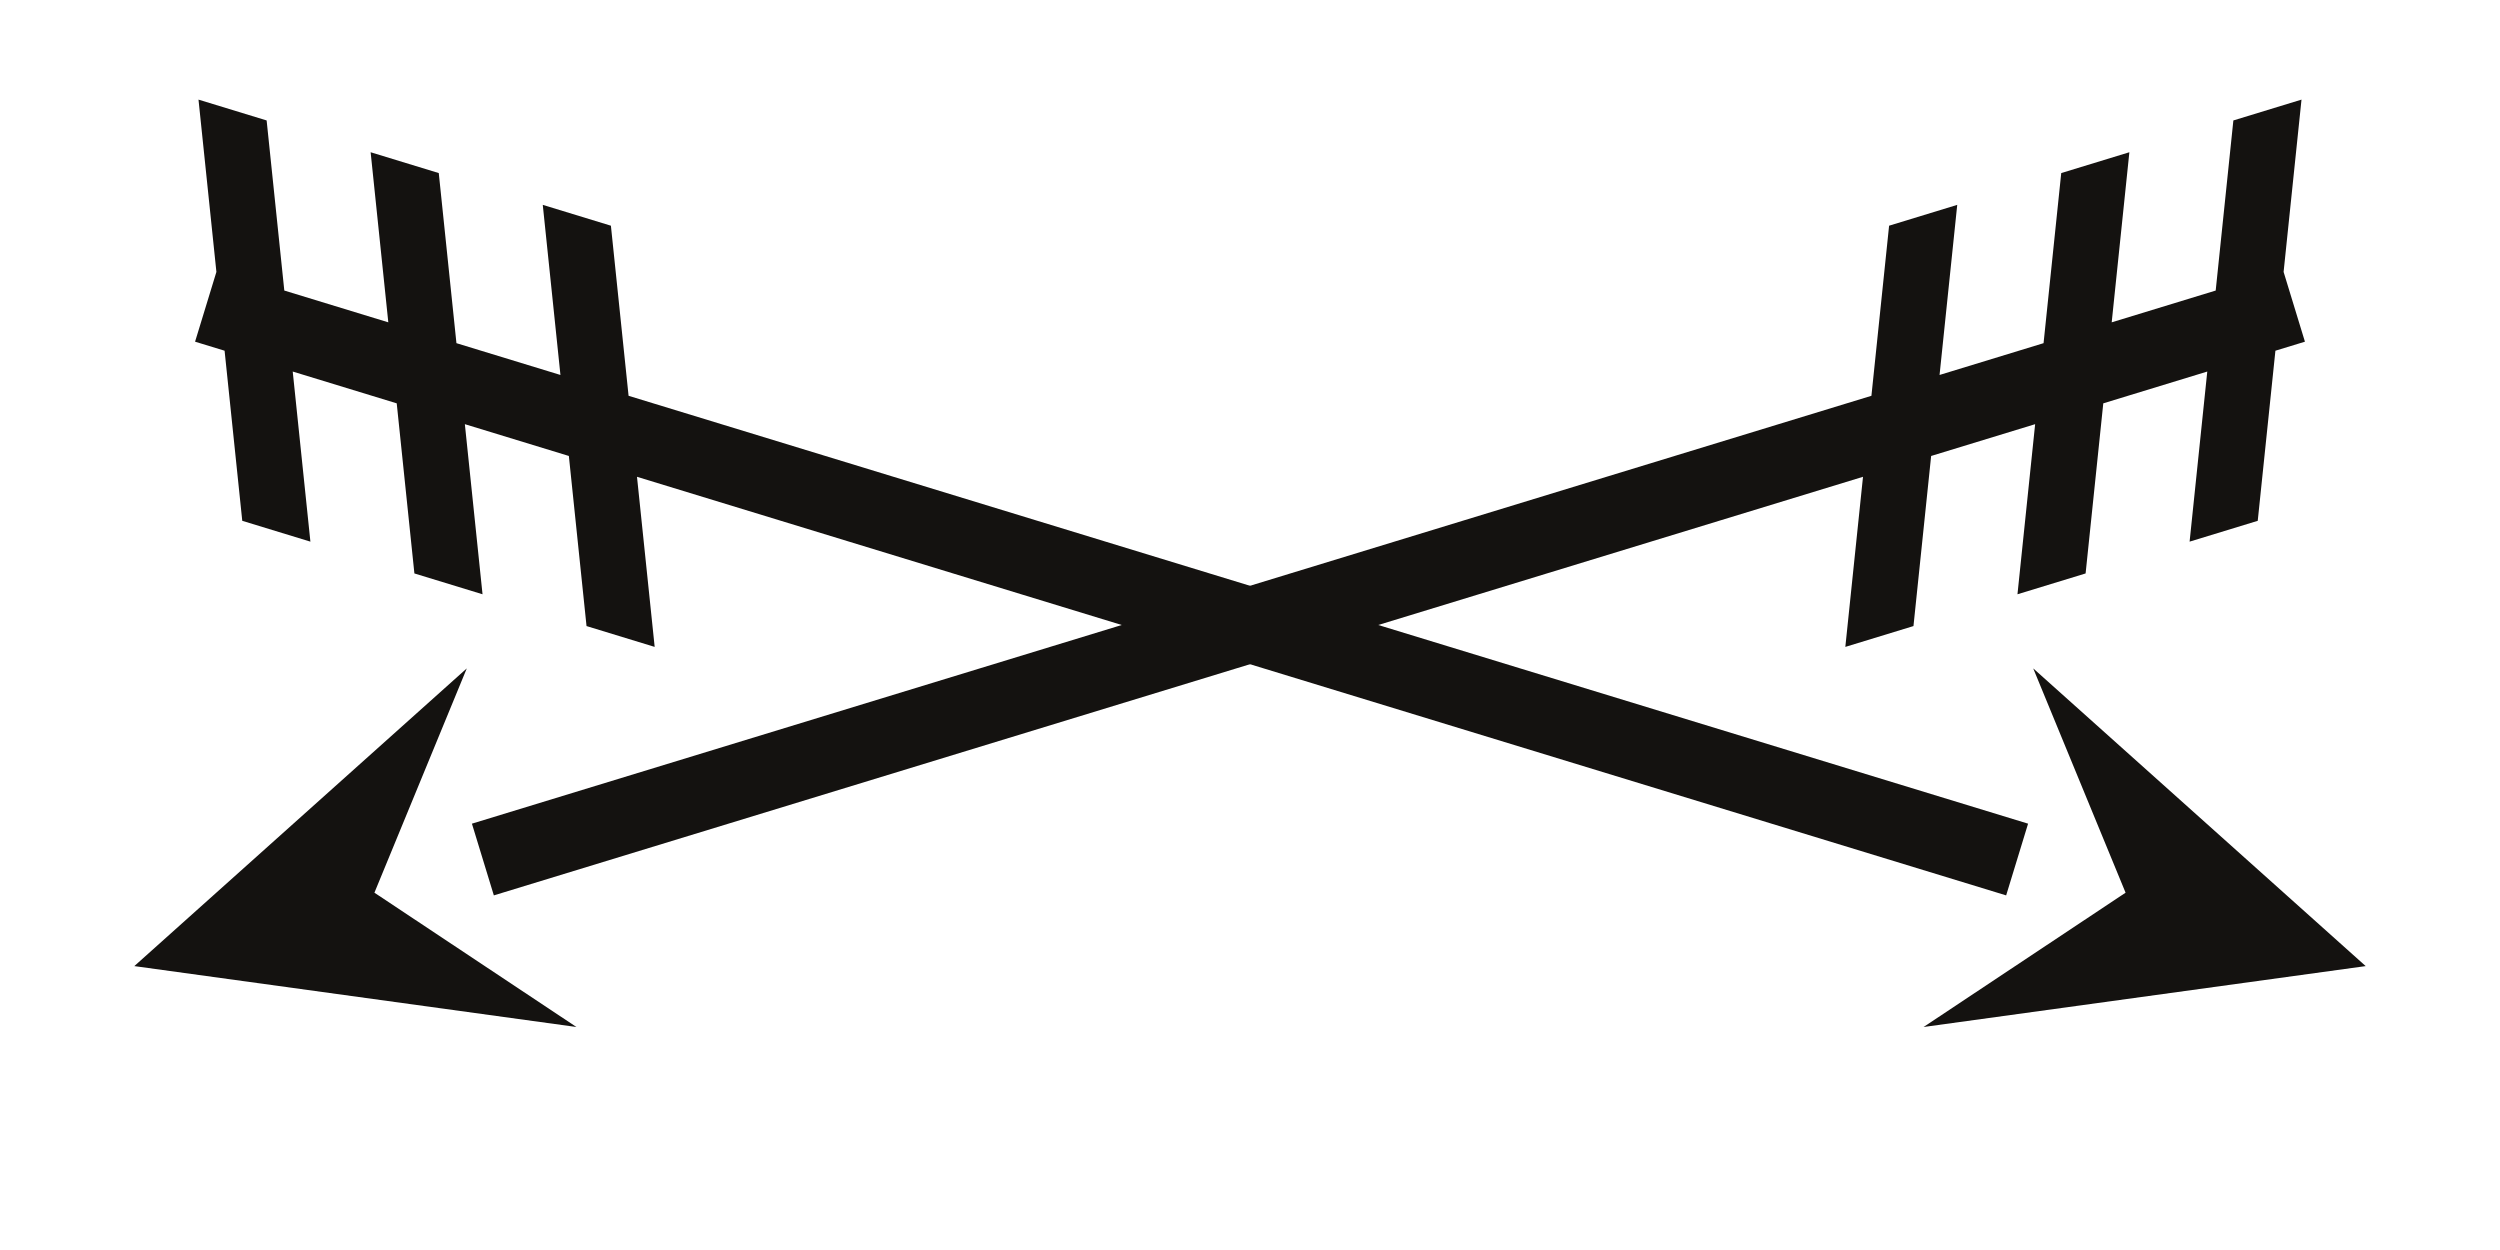
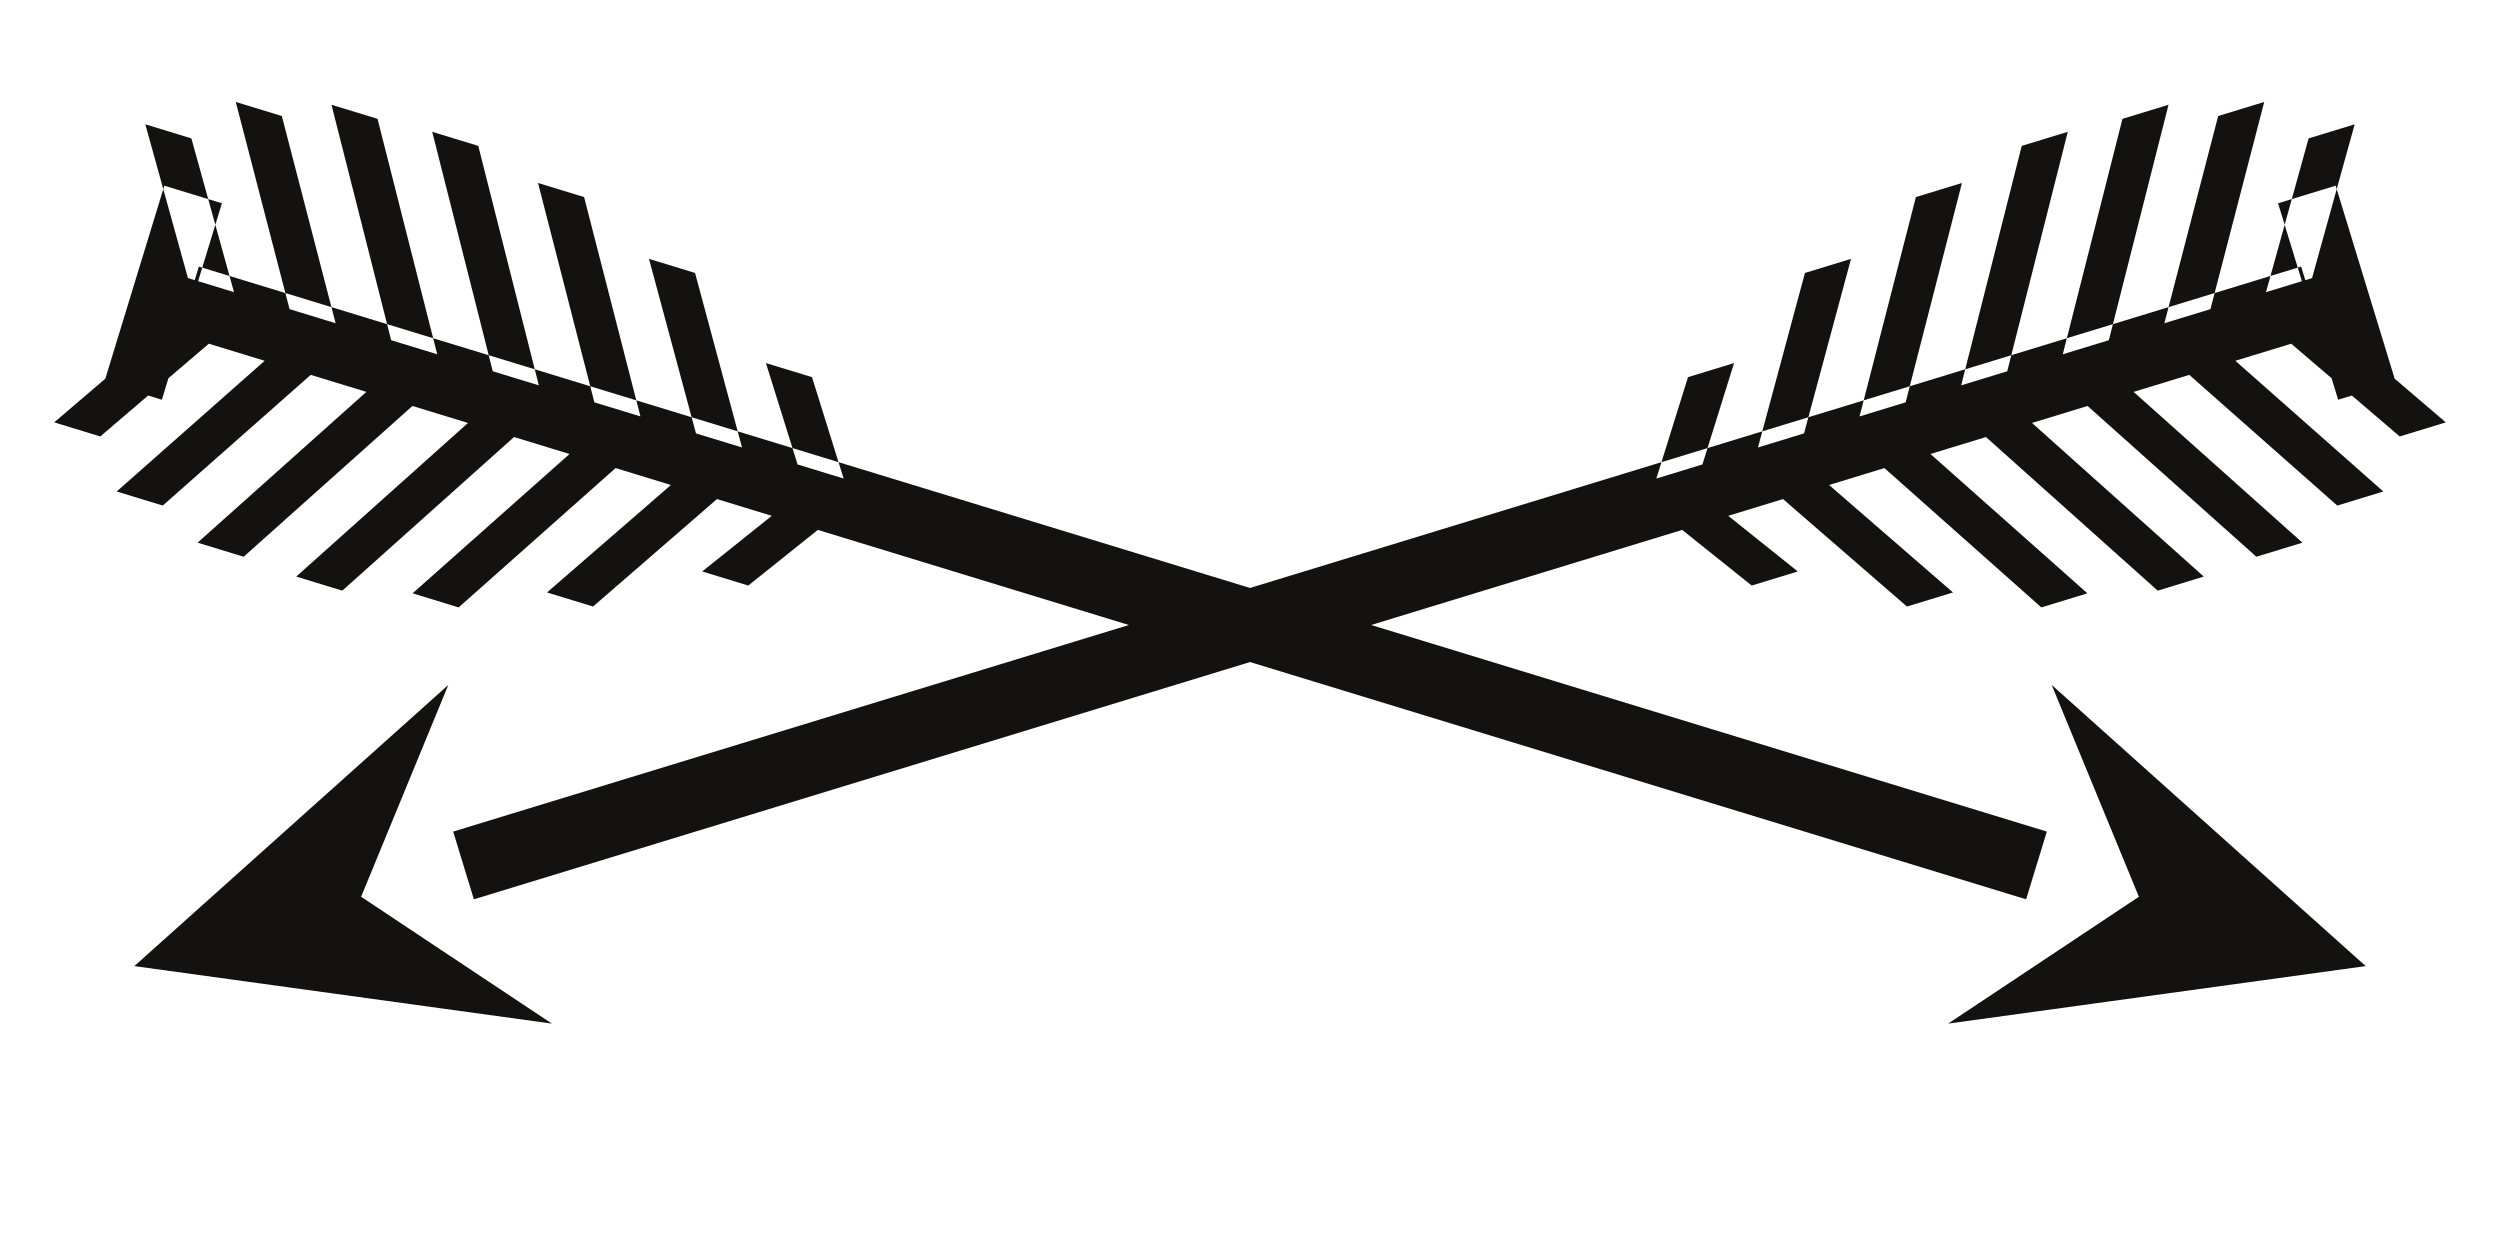
<svg xmlns="http://www.w3.org/2000/svg" viewBox="0.00 0.00 600.00 300.00" width="600" height="300">
  <g fill="#141210">
    <g transform="translate(300.00,150.00) rotate(17.00) scale(1,1)">
-       <path d="M -262.00 -9.00 L 192.52 -9.00 L 192.52 9.00 L -262.00 9.00 Z M 280.00 0.00 L 182.80 -45.00 L 219.74 0.00 L 182.80 45.00 Z M -278.20 -46.80 L -261.10 -46.80 L -221.50 46.80 L -238.60 46.80 Z M -235.00 -46.80 L -217.90 -46.80 L -178.30 46.80 L -195.40 46.80 Z M -191.80 -46.80 L -174.70 -46.80 L -135.10 46.80 L -152.20 46.80 Z" />
+       <path d="M -266.40 -8.50 L 197.38 -8.50 L 197.38 8.50 L -266.40 8.50 Z M 280.00 0.00 L 188.20 -42.50 L 223.08 0.00 L 188.20 42.50 Z M -280.00 -24.65 L -265.55 -24.65 L -265.55 24.65 L -280.00 24.65 Z M -268.10 -5.10 L -256.54 -5.10 L -277.11 -37.40 L -288.67 -37.40 Z M -242.60 -5.10 L -231.04 -5.10 L -257.92 -48.88 L -269.48 -48.88 Z M -217.10 -5.10 L -205.54 -5.10 L -235.76 -54.95 L -247.32 -54.95 Z M -191.60 -5.10 L -180.04 -5.10 L -210.74 -55.81 L -222.30 -55.81 Z M -166.10 -5.10 L -154.54 -5.10 L -182.86 -51.49 L -194.42 -51.49 Z M -140.60 -5.10 L -129.04 -5.10 L -152.07 -41.86 L -163.63 -41.86 Z M -115.10 -5.10 L -103.54 -5.10 L -117.92 -26.15 L -129.48 -26.15 Z M -268.10 5.10 L -256.54 5.10 L -277.11 37.40 L -288.67 37.40 Z M -242.60 5.10 L -231.04 5.10 L -257.92 48.88 L -269.48 48.88 Z M -217.10 5.10 L -205.54 5.10 L -235.76 54.95 L -247.32 54.95 Z M -191.60 5.10 L -180.04 5.10 L -210.74 55.81 L -222.30 55.81 Z M -166.10 5.10 L -154.54 5.10 L -182.86 51.49 L -194.42 51.49 Z M -140.60 5.10 L -129.04 5.10 L -152.07 41.86 L -163.63 41.86 Z M -115.10 5.10 L -103.54 5.10 L -117.92 26.15 L -129.48 26.15 Z" />
    </g>
    <g transform="translate(300.00,150.00) rotate(-17.00) scale(-1,1)">
-       <path d="M -262.00 -9.00 L 192.52 -9.00 L 192.52 9.00 L -262.00 9.00 Z M 280.00 0.00 L 182.80 -45.00 L 219.74 0.00 L 182.80 45.00 Z M -278.20 -46.80 L -261.10 -46.80 L -221.50 46.80 L -238.60 46.80 Z M -235.00 -46.80 L -217.90 -46.80 L -178.30 46.80 L -195.40 46.80 Z M -191.80 -46.80 L -174.70 -46.80 L -135.10 46.80 L -152.20 46.80 Z" />
+       <path d="M -266.40 -8.50 L 197.38 -8.50 L 197.38 8.50 L -266.40 8.50 Z M 280.00 0.00 L 188.20 -42.50 L 223.08 0.00 L 188.20 42.50 Z M -280.00 -24.65 L -265.55 -24.65 L -265.55 24.65 L -280.00 24.65 Z M -268.10 -5.10 L -256.54 -5.10 L -277.11 -37.40 L -288.67 -37.40 Z M -242.60 -5.10 L -231.04 -5.10 L -257.92 -48.88 L -269.48 -48.88 Z M -217.10 -5.10 L -205.54 -5.10 L -235.76 -54.95 L -247.32 -54.95 Z M -191.60 -5.10 L -180.04 -5.10 L -210.74 -55.81 L -222.30 -55.81 Z M -166.10 -5.10 L -154.54 -5.10 L -182.86 -51.49 L -194.42 -51.49 Z M -140.60 -5.10 L -129.04 -5.10 L -152.07 -41.86 L -163.63 -41.86 Z M -115.10 -5.10 L -103.54 -5.10 L -117.92 -26.15 L -129.48 -26.15 Z M -268.10 5.10 L -256.54 5.10 L -277.11 37.40 L -288.67 37.40 Z M -242.60 5.10 L -231.04 5.10 L -257.92 48.88 L -269.48 48.88 Z M -217.10 5.10 L -205.54 5.10 L -235.76 54.95 L -247.32 54.95 Z M -191.60 5.10 L -180.04 5.10 L -210.74 55.81 L -222.30 55.81 Z M -166.10 5.10 L -154.54 5.10 L -182.86 51.49 L -194.42 51.49 Z M -140.60 5.10 L -129.04 5.10 L -152.07 41.86 L -163.63 41.86 Z M -115.10 5.10 L -103.54 5.10 L -117.92 26.15 L -129.48 26.15 Z" />
    </g>
  </g>
</svg>
